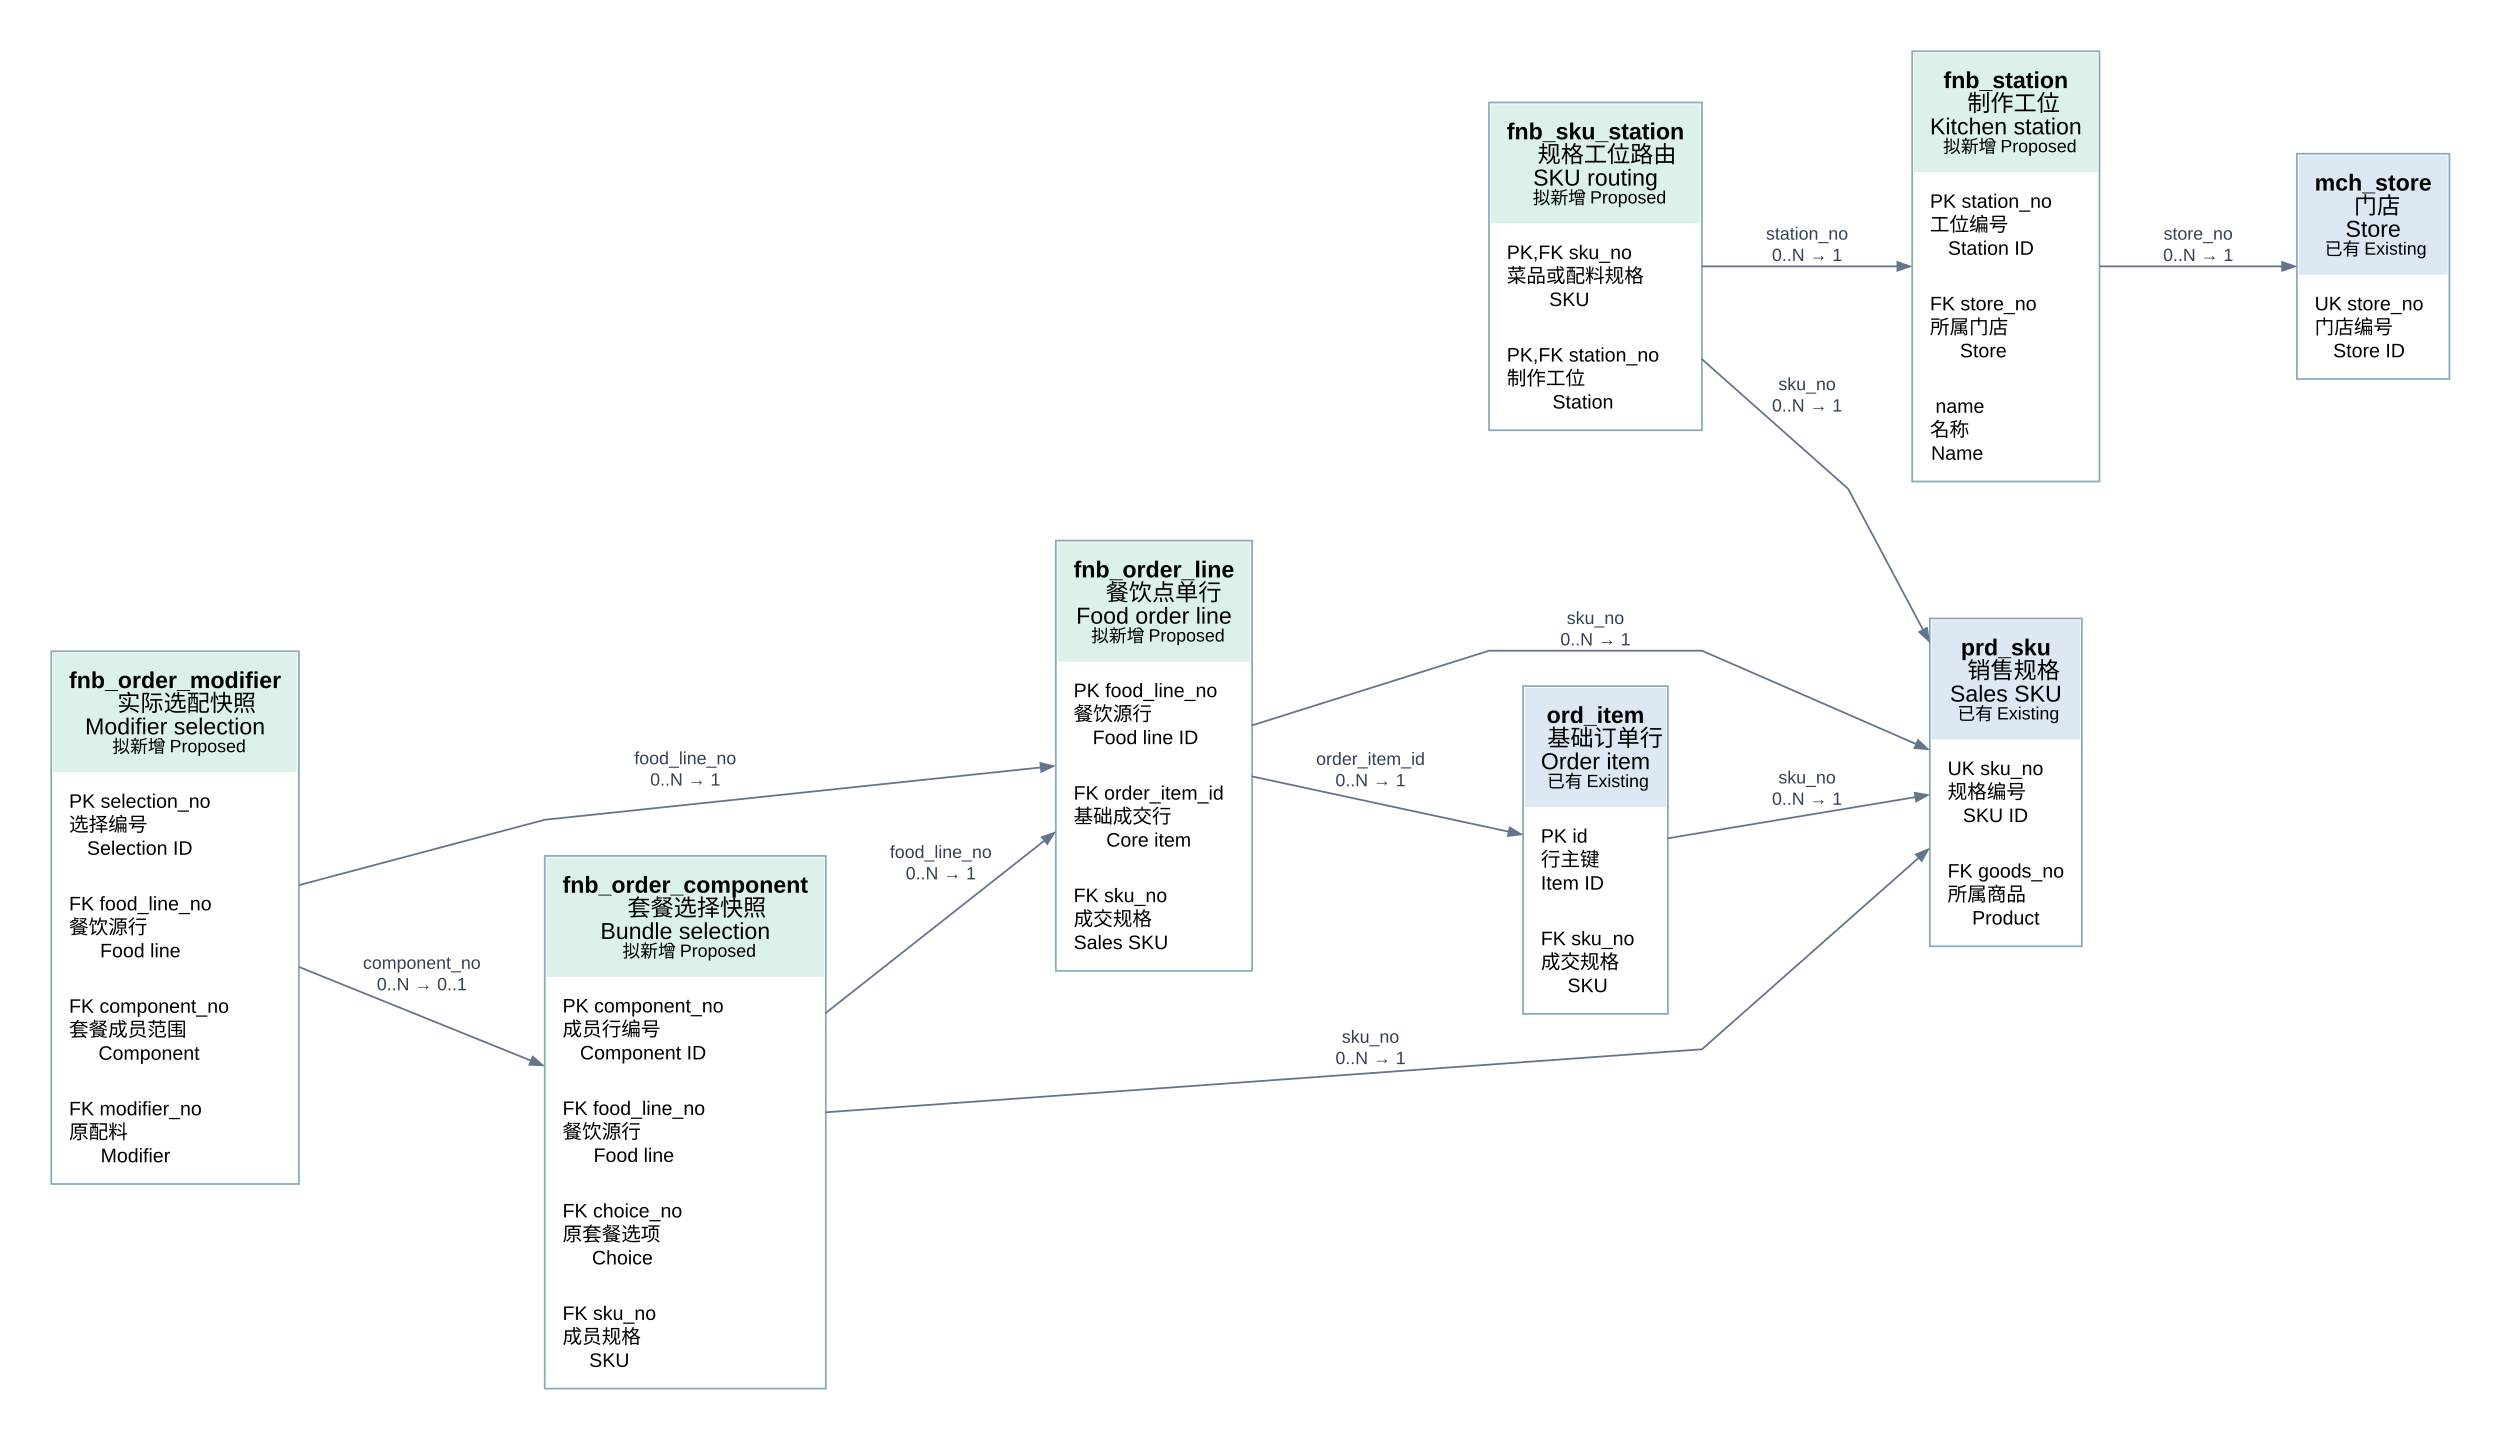
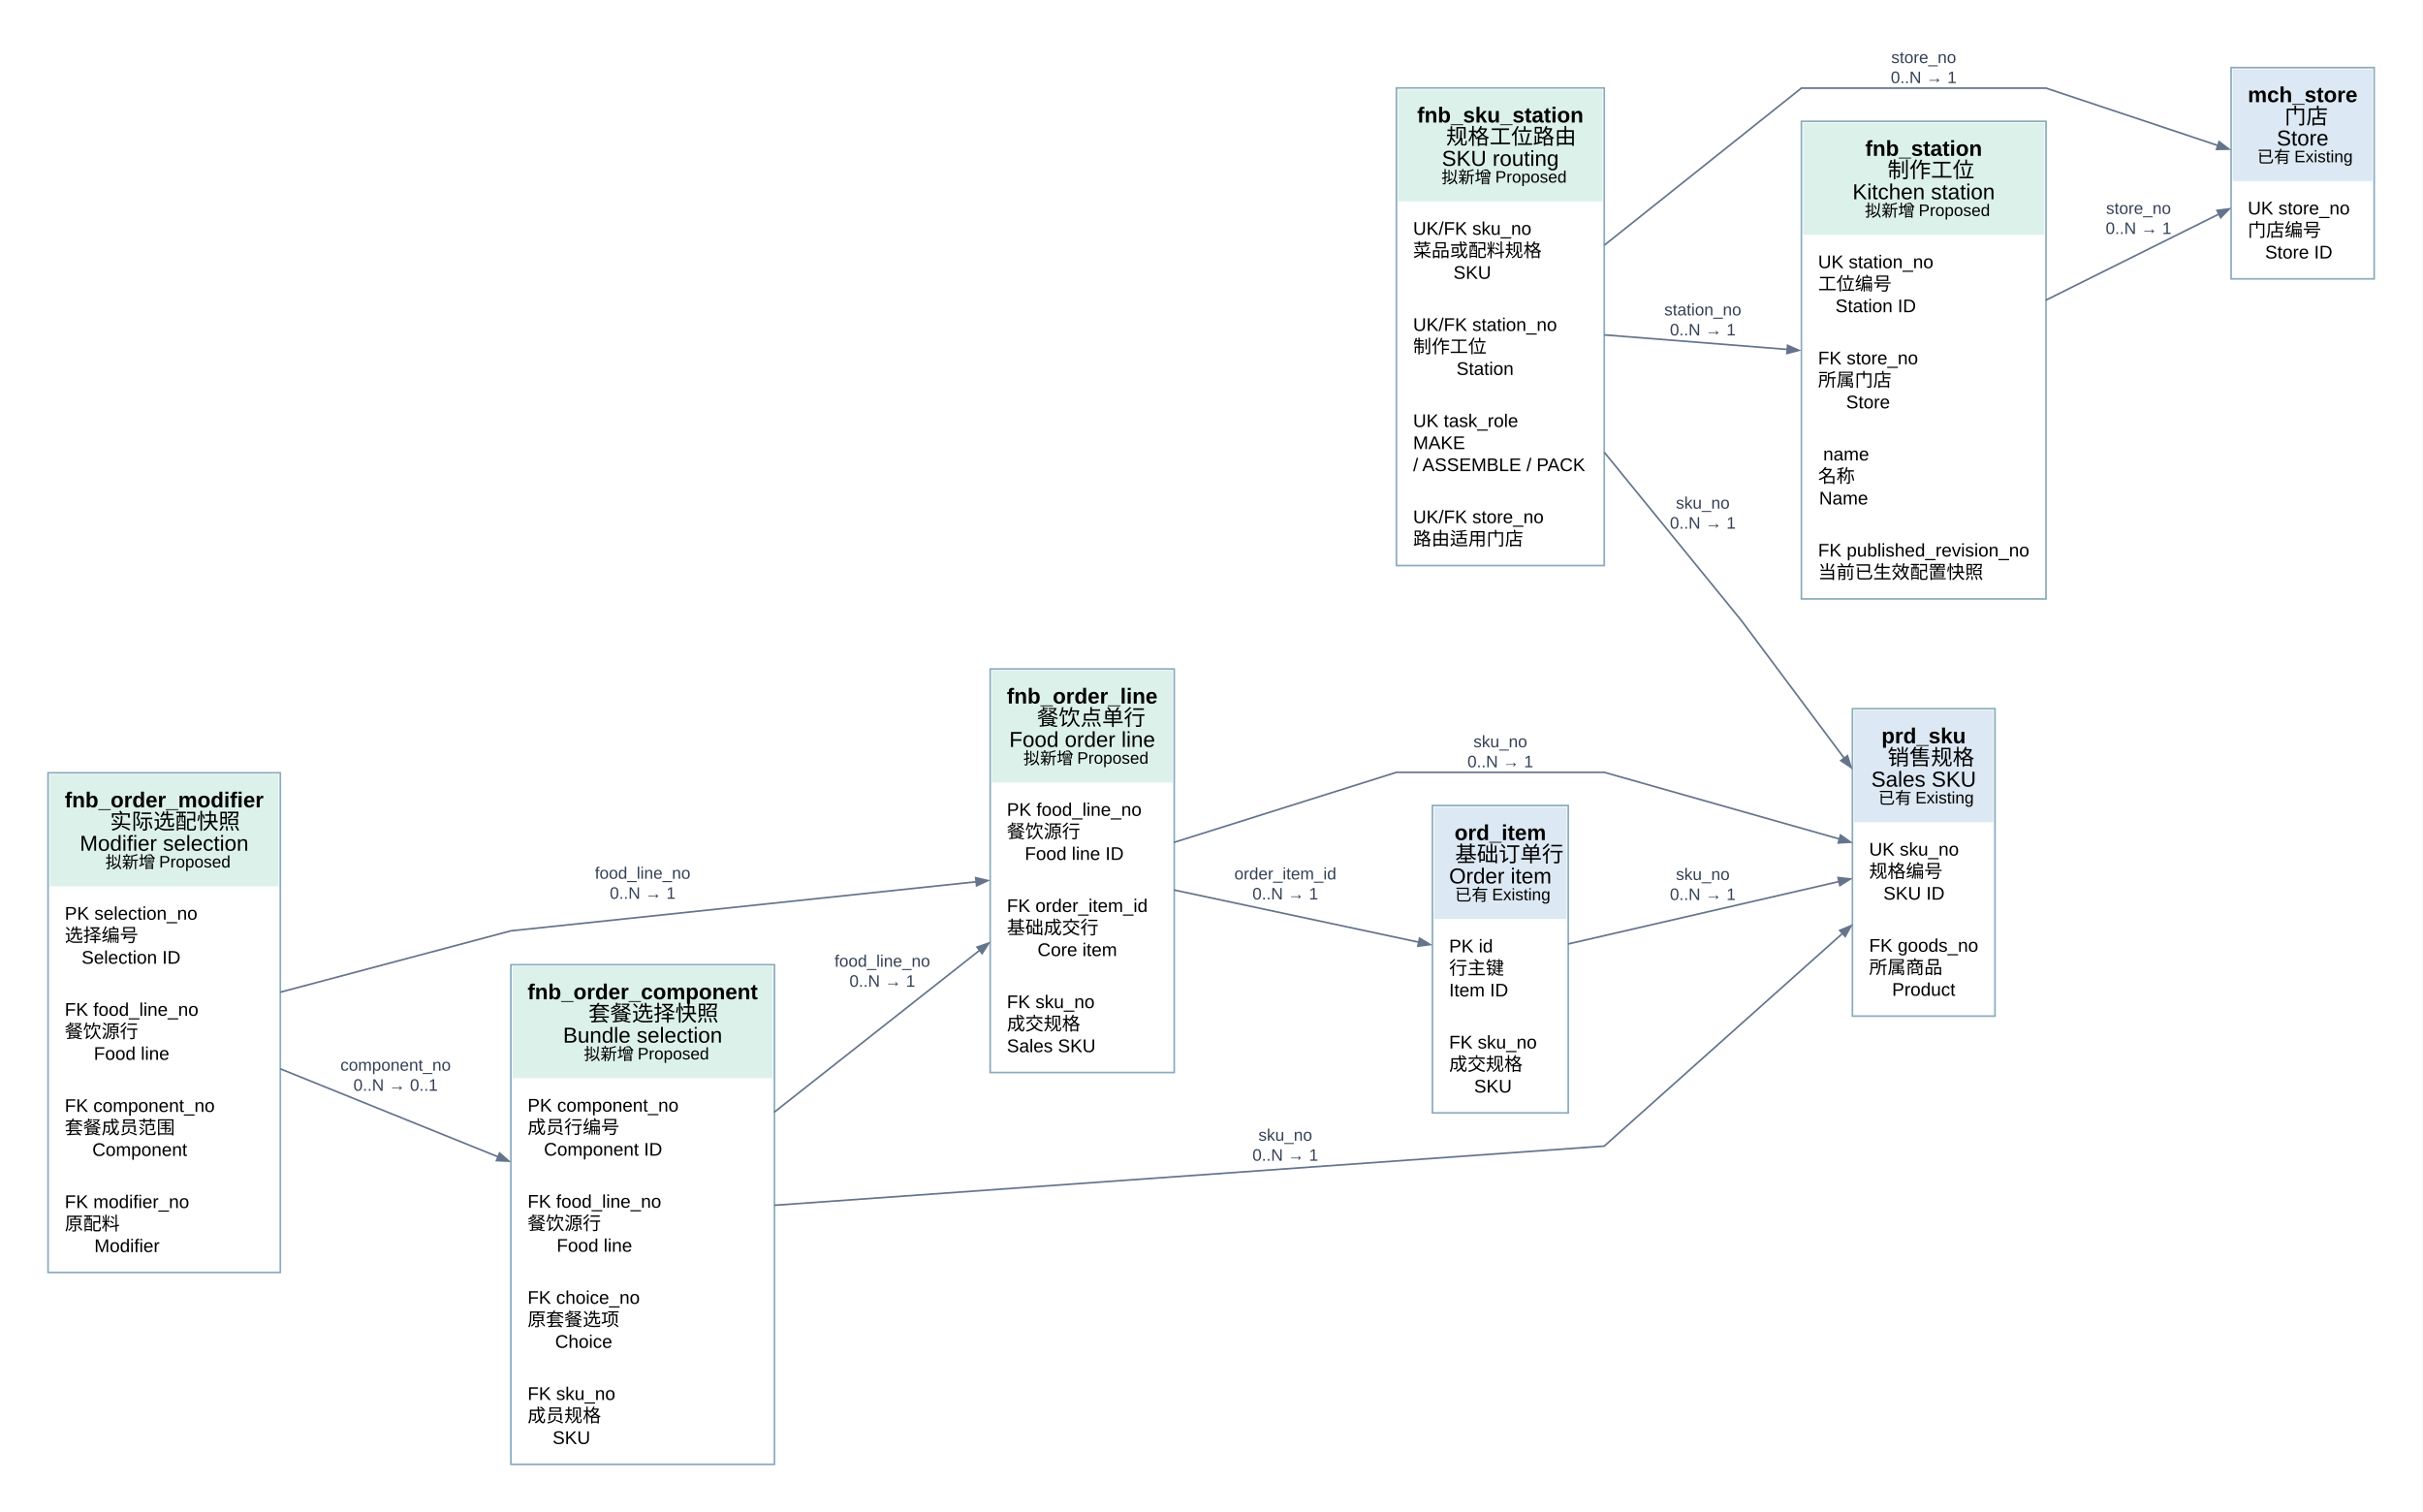
- <svg xmlns="http://www.w3.org/2000/svg" role="img" width="1405pt" height="809pt" viewBox="0.00 0.00 1405.00 809.00">
-   <g id="graph0" class="graph" transform="scale(1 1) rotate(0) translate(28.8 780.4)">
-     <polygon fill="#ffffff" stroke="none" points="-28.8,28.8 -28.8,-780.4 1376.58,-780.4 1376.58,28.8 -28.8,28.8" />
+ <svg xmlns="http://www.w3.org/2000/svg" role="img" width="1452pt" height="906pt" viewBox="0.00 0.00 1452.00 906.00">
+   <g id="graph0" class="graph" transform="scale(1 1) rotate(0) translate(28.8 877.5)">
+     <polygon fill="#ffffff" stroke="none" points="-28.8,28.8 -28.8,-877.5 1422.74,-877.5 1422.74,28.8 -28.8,28.8" />
    <g id="node1" class="node">
-       <polygon fill="none" stroke="#8aabbc" points="1262.03,-567.4 1262.03,-694 1347.78,-694 1347.78,-567.4 1262.03,-567.4" />
-       <polygon fill="#dce8f3" stroke="none" points="1263.03,-626 1263.03,-693 1346.78,-693 1346.78,-626 1263.03,-626" />
-       <text xml:space="preserve" text-anchor="start" x="1272.03" y="-673.3" font-family="Arial" font-weight="bold" font-size="13.00">mch_store</text>
-       <text xml:space="preserve" text-anchor="start" x="1294.07" y="-660.3" font-family="Arial" font-size="13.00">门店</text>
-       <text xml:space="preserve" text-anchor="start" x="1289.37" y="-647.3" font-family="Arial" font-size="13.00">Store</text>
-       <text xml:space="preserve" text-anchor="start" x="1277.68" y="-637" font-family="Arial" font-size="10.00">已有 Existing</text>
-       <text xml:space="preserve" text-anchor="start" x="1272.03" y="-606" font-family="Arial" font-size="11.00">UK store_no</text>
-       <text xml:space="preserve" text-anchor="start" x="1272.03" y="-592.8" font-family="Arial" font-size="11.00">门店编号</text>
-       <text xml:space="preserve" text-anchor="start" x="1282.43" y="-579.6" font-family="Arial" font-size="11.00">Store ID</text>
+       <polygon fill="none" stroke="#8aabbc" points="1308.19,-710.4 1308.19,-837 1393.94,-837 1393.94,-710.4 1308.19,-710.4" />
+       <polygon fill="#dce8f3" stroke="none" points="1309.19,-769 1309.19,-836 1392.94,-836 1392.94,-769 1309.19,-769" />
+       <text xml:space="preserve" text-anchor="start" x="1318.19" y="-816.3" font-family="Arial" font-weight="bold" font-size="13.00">mch_store</text>
+       <text xml:space="preserve" text-anchor="start" x="1340.23" y="-803.3" font-family="Arial" font-size="13.00">门店</text>
+       <text xml:space="preserve" text-anchor="start" x="1335.53" y="-790.3" font-family="Arial" font-size="13.00">Store</text>
+       <text xml:space="preserve" text-anchor="start" x="1323.84" y="-780" font-family="Arial" font-size="10.00">已有 Existing</text>
+       <text xml:space="preserve" text-anchor="start" x="1318.19" y="-749" font-family="Arial" font-size="11.00">UK store_no</text>
+       <text xml:space="preserve" text-anchor="start" x="1318.19" y="-735.8" font-family="Arial" font-size="11.00">门店编号</text>
+       <text xml:space="preserve" text-anchor="start" x="1328.59" y="-722.6" font-family="Arial" font-size="11.00">Store ID</text>
    </g>
    <g id="node2" class="node">
-       <polygon fill="none" stroke="#8aabbc" points="1055.76,-248.6 1055.76,-432.8 1141.2,-432.8 1141.2,-248.6 1055.76,-248.6" />
-       <polygon fill="#dce8f3" stroke="none" points="1056.76,-364.8 1056.76,-431.8 1140.2,-431.8 1140.2,-364.8 1056.76,-364.8" />
-       <text xml:space="preserve" text-anchor="start" x="1073.2" y="-412.1" font-family="Arial" font-weight="bold" font-size="13.00">prd_sku</text>
-       <text xml:space="preserve" text-anchor="start" x="1076.81" y="-399.1" font-family="Arial" font-size="13.00">销售规格</text>
-       <text xml:space="preserve" text-anchor="start" x="1067.05" y="-386.1" font-family="Arial" font-size="13.00">Sales SKU</text>
-       <text xml:space="preserve" text-anchor="start" x="1071.25" y="-375.8" font-family="Arial" font-size="10.00">已有 Existing</text>
-       <text xml:space="preserve" text-anchor="start" x="1065.76" y="-344.8" font-family="Arial" font-size="11.00">UK sku_no</text>
-       <text xml:space="preserve" text-anchor="start" x="1065.76" y="-331.6" font-family="Arial" font-size="11.00">规格编号</text>
-       <text xml:space="preserve" text-anchor="start" x="1074.33" y="-318.4" font-family="Arial" font-size="11.00">SKU ID</text>
-       <text xml:space="preserve" text-anchor="start" x="1065.76" y="-287.2" font-family="Arial" font-size="11.00">FK goods_no</text>
-       <text xml:space="preserve" text-anchor="start" x="1065.76" y="-274" font-family="Arial" font-size="11.00">所属商品</text>
-       <text xml:space="preserve" text-anchor="start" x="1079.53" y="-260.8" font-family="Arial" font-size="11.00">Product</text>
+       <polygon fill="none" stroke="#8aabbc" points="1081.27,-268.6 1081.27,-452.8 1166.71,-452.8 1166.71,-268.6 1081.27,-268.6" />
+       <polygon fill="#dce8f3" stroke="none" points="1082.27,-384.8 1082.27,-451.8 1165.71,-451.8 1165.71,-384.8 1082.27,-384.8" />
+       <text xml:space="preserve" text-anchor="start" x="1098.7" y="-432.1" font-family="Arial" font-weight="bold" font-size="13.00">prd_sku</text>
+       <text xml:space="preserve" text-anchor="start" x="1102.32" y="-419.1" font-family="Arial" font-size="13.00">销售规格</text>
+       <text xml:space="preserve" text-anchor="start" x="1092.56" y="-406.1" font-family="Arial" font-size="13.00">Sales SKU</text>
+       <text xml:space="preserve" text-anchor="start" x="1096.76" y="-395.8" font-family="Arial" font-size="10.00">已有 Existing</text>
+       <text xml:space="preserve" text-anchor="start" x="1091.27" y="-364.8" font-family="Arial" font-size="11.00">UK sku_no</text>
+       <text xml:space="preserve" text-anchor="start" x="1091.27" y="-351.6" font-family="Arial" font-size="11.00">规格编号</text>
+       <text xml:space="preserve" text-anchor="start" x="1099.84" y="-338.4" font-family="Arial" font-size="11.00">SKU ID</text>
+       <text xml:space="preserve" text-anchor="start" x="1091.27" y="-307.2" font-family="Arial" font-size="11.00">FK goods_no</text>
+       <text xml:space="preserve" text-anchor="start" x="1091.27" y="-294" font-family="Arial" font-size="11.00">所属商品</text>
+       <text xml:space="preserve" text-anchor="start" x="1105.03" y="-280.8" font-family="Arial" font-size="11.00">Product</text>
    </g>
    <g id="node3" class="node">
-       <polygon fill="none" stroke="#8aabbc" points="827.15,-210.6 827.15,-394.8 908.55,-394.8 908.55,-210.6 827.15,-210.6" />
-       <polygon fill="#dce8f3" stroke="none" points="828.15,-326.8 828.15,-393.8 907.55,-393.8 907.55,-326.8 828.15,-326.8" />
-       <text xml:space="preserve" text-anchor="start" x="840.4" y="-374.1" font-family="Arial" font-weight="bold" font-size="13.00">ord_item</text>
-       <text xml:space="preserve" text-anchor="start" x="840.77" y="-361.1" font-family="Arial" font-size="13.00">基础订单行</text>
-       <text xml:space="preserve" text-anchor="start" x="837.15" y="-348.1" font-family="Arial" font-size="13.00">Order item</text>
-       <text xml:space="preserve" text-anchor="start" x="840.62" y="-337.8" font-family="Arial" font-size="10.00">已有 Existing</text>
-       <text xml:space="preserve" text-anchor="start" x="837.15" y="-306.8" font-family="Arial" font-size="11.00">PK id</text>
-       <text xml:space="preserve" text-anchor="start" x="837.15" y="-293.6" font-family="Arial" font-size="11.00">行主键</text>
-       <text xml:space="preserve" text-anchor="start" x="837.15" y="-280.4" font-family="Arial" font-size="11.00">Item ID</text>
-       <text xml:space="preserve" text-anchor="start" x="837.15" y="-249.2" font-family="Arial" font-size="11.00">FK sku_no</text>
-       <text xml:space="preserve" text-anchor="start" x="837.15" y="-236" font-family="Arial" font-size="11.00">成交规格</text>
-       <text xml:space="preserve" text-anchor="start" x="852.14" y="-222.8" font-family="Arial" font-size="11.00">SKU</text>
+       <polygon fill="none" stroke="#8aabbc" points="829.58,-210.6 829.58,-394.8 910.98,-394.8 910.98,-210.6 829.58,-210.6" />
+       <polygon fill="#dce8f3" stroke="none" points="830.58,-326.8 830.58,-393.8 909.98,-393.8 909.98,-326.8 830.58,-326.8" />
+       <text xml:space="preserve" text-anchor="start" x="842.83" y="-374.1" font-family="Arial" font-weight="bold" font-size="13.00">ord_item</text>
+       <text xml:space="preserve" text-anchor="start" x="843.19" y="-361.1" font-family="Arial" font-size="13.00">基础订单行</text>
+       <text xml:space="preserve" text-anchor="start" x="839.58" y="-348.1" font-family="Arial" font-size="13.00">Order item</text>
+       <text xml:space="preserve" text-anchor="start" x="843.05" y="-337.8" font-family="Arial" font-size="10.00">已有 Existing</text>
+       <text xml:space="preserve" text-anchor="start" x="839.58" y="-306.8" font-family="Arial" font-size="11.00">PK id</text>
+       <text xml:space="preserve" text-anchor="start" x="839.58" y="-293.6" font-family="Arial" font-size="11.00">行主键</text>
+       <text xml:space="preserve" text-anchor="start" x="839.58" y="-280.4" font-family="Arial" font-size="11.00">Item ID</text>
+       <text xml:space="preserve" text-anchor="start" x="839.58" y="-249.2" font-family="Arial" font-size="11.00">FK sku_no</text>
+       <text xml:space="preserve" text-anchor="start" x="839.58" y="-236" font-family="Arial" font-size="11.00">成交规格</text>
+       <text xml:space="preserve" text-anchor="start" x="854.56" y="-222.8" font-family="Arial" font-size="11.00">SKU</text>
    </g>
    <g id="edge1" class="edge">
-       <path fill="none" stroke="#64748b" d="M908.42,-309.28C947.04,-315.69 1005.93,-325.48 1047.71,-332.43" />
-       <polygon fill="#64748b" stroke="#64748b" points="1047.29,-334.84 1054.6,-333.57 1048.09,-330.01 1047.29,-334.84" />
-       <text xml:space="preserve" text-anchor="middle" x="986.77" y="-340.1" font-family="Arial" font-size="10.00" fill="#334155">sku_no</text>
-       <text xml:space="preserve" text-anchor="middle" x="986.77" y="-328.1" font-family="Arial" font-size="10.00" fill="#334155">0..N → 1</text>
+       <path fill="none" stroke="#64748b" d="M910.89,-311.83C954.86,-321.96 1025.9,-338.33 1073.5,-349.3" />
+       <polygon fill="#64748b" stroke="#64748b" points="1072.67,-351.62 1080.05,-350.8 1073.77,-346.85 1072.67,-351.62" />
+       <text xml:space="preserve" text-anchor="middle" x="991.62" y="-350.17" font-family="Arial" font-size="10.00" fill="#334155">sku_no</text>
+       <text xml:space="preserve" text-anchor="middle" x="991.62" y="-338.17" font-family="Arial" font-size="10.00" fill="#334155">0..N → 1</text>
    </g>
    <g id="node4" class="node">
-       <polygon fill="none" stroke="#8aabbc" points="1045.84,-509.8 1045.84,-751.6 1151.12,-751.6 1151.12,-509.8 1045.84,-509.8" />
-       <polygon fill="#dcf1ea" stroke="none" points="1046.84,-683.6 1046.84,-750.6 1150.12,-750.6 1150.12,-683.6 1046.84,-683.6" />
-       <text xml:space="preserve" text-anchor="start" x="1063.45" y="-730.9" font-family="Arial" font-weight="bold" font-size="13.00">fnb_station</text>
-       <text xml:space="preserve" text-anchor="start" x="1076.81" y="-717.9" font-family="Arial" font-size="13.00">制作工位</text>
-       <text xml:space="preserve" text-anchor="start" x="1055.84" y="-704.9" font-family="Arial" font-size="13.00">Kitchen station</text>
-       <text xml:space="preserve" text-anchor="start" x="1063.19" y="-694.6" font-family="Arial" font-size="10.00">拟新增 Proposed</text>
-       <text xml:space="preserve" text-anchor="start" x="1055.84" y="-663.6" font-family="Arial" font-size="11.00">PK station_no</text>
-       <text xml:space="preserve" text-anchor="start" x="1055.84" y="-650.4" font-family="Arial" font-size="11.00">工位编号</text>
-       <text xml:space="preserve" text-anchor="start" x="1065.94" y="-637.2" font-family="Arial" font-size="11.00">Station ID</text>
-       <text xml:space="preserve" text-anchor="start" x="1055.84" y="-606" font-family="Arial" font-size="11.00">FK store_no</text>
-       <text xml:space="preserve" text-anchor="start" x="1055.84" y="-592.8" font-family="Arial" font-size="11.00">所属门店</text>
-       <text xml:space="preserve" text-anchor="start" x="1072.66" y="-579.6" font-family="Arial" font-size="11.00">Store</text>
-       <text xml:space="preserve" text-anchor="start" x="1055.84" y="-548.4" font-family="Arial" font-size="11.00"> name</text>
-       <text xml:space="preserve" text-anchor="start" x="1055.84" y="-535.2" font-family="Arial" font-size="11.00">名称</text>
-       <text xml:space="preserve" text-anchor="start" x="1056.46" y="-522" font-family="Arial" font-size="11.00">Name</text>
+       <polygon fill="none" stroke="#8aabbc" points="1050.7,-518.6 1050.7,-804.8 1197.28,-804.8 1197.28,-518.6 1050.7,-518.6" />
+       <polygon fill="#dcf1ea" stroke="none" points="1051.7,-736.8 1051.7,-803.8 1196.28,-803.8 1196.28,-736.8 1051.7,-736.8" />
+       <text xml:space="preserve" text-anchor="start" x="1088.96" y="-784.1" font-family="Arial" font-weight="bold" font-size="13.00">fnb_station</text>
+       <text xml:space="preserve" text-anchor="start" x="1102.32" y="-771.1" font-family="Arial" font-size="13.00">制作工位</text>
+       <text xml:space="preserve" text-anchor="start" x="1081.35" y="-758.1" font-family="Arial" font-size="13.00">Kitchen station</text>
+       <text xml:space="preserve" text-anchor="start" x="1088.69" y="-747.8" font-family="Arial" font-size="10.00">拟新增 Proposed</text>
+       <text xml:space="preserve" text-anchor="start" x="1060.7" y="-716.8" font-family="Arial" font-size="11.00">UK station_no</text>
+       <text xml:space="preserve" text-anchor="start" x="1060.7" y="-703.6" font-family="Arial" font-size="11.00">工位编号</text>
+       <text xml:space="preserve" text-anchor="start" x="1071.1" y="-690.4" font-family="Arial" font-size="11.00">Station ID</text>
+       <text xml:space="preserve" text-anchor="start" x="1060.7" y="-659.2" font-family="Arial" font-size="11.00">FK store_no</text>
+       <text xml:space="preserve" text-anchor="start" x="1060.7" y="-646" font-family="Arial" font-size="11.00">所属门店</text>
+       <text xml:space="preserve" text-anchor="start" x="1077.51" y="-632.8" font-family="Arial" font-size="11.00">Store</text>
+       <text xml:space="preserve" text-anchor="start" x="1060.7" y="-601.6" font-family="Arial" font-size="11.00"> name</text>
+       <text xml:space="preserve" text-anchor="start" x="1060.7" y="-588.4" font-family="Arial" font-size="11.00">名称</text>
+       <text xml:space="preserve" text-anchor="start" x="1061.31" y="-575.2" font-family="Arial" font-size="11.00">Name</text>
+       <text xml:space="preserve" text-anchor="start" x="1060.7" y="-544" font-family="Arial" font-size="11.00">FK published_revision_no</text>
+       <text xml:space="preserve" text-anchor="start" x="1060.7" y="-530.8" font-family="Arial" font-size="11.00">当前已生效配置快照</text>
    </g>
    <g id="edge2" class="edge">
-       <path fill="none" stroke="#64748b" d="M1151.07,-630.7C1182.66,-630.7 1222.89,-630.7 1254.15,-630.7" />
-       <polygon fill="#64748b" stroke="#64748b" points="1253.79,-633.15 1260.79,-630.7 1253.79,-628.25 1253.79,-633.15" />
-       <text xml:space="preserve" text-anchor="middle" x="1206.58" y="-645.7" font-family="Arial" font-size="10.00" fill="#334155">store_no</text>
-       <text xml:space="preserve" text-anchor="middle" x="1206.58" y="-633.7" font-family="Arial" font-size="10.00" fill="#334155">0..N → 1</text>
+       <path fill="none" stroke="#64748b" d="M1197.13,-697.6C1231.04,-714.47 1270.58,-734.14 1300.96,-749.26" />
+       <polygon fill="#64748b" stroke="#64748b" points="1299.76,-751.4 1307.12,-752.33 1301.95,-747.02 1299.76,-751.4" />
+       <text xml:space="preserve" text-anchor="middle" x="1252.74" y="-749.28" font-family="Arial" font-size="10.00" fill="#334155">store_no</text>
+       <text xml:space="preserve" text-anchor="middle" x="1252.74" y="-737.28" font-family="Arial" font-size="10.00" fill="#334155">0..N → 1</text>
    </g>
    <g id="node5" class="node">
-       <polygon fill="none" stroke="#8aabbc" points="808.01,-538.6 808.01,-722.8 927.7,-722.8 927.7,-538.6 808.01,-538.6" />
-       <polygon fill="#dcf1ea" stroke="none" points="809.01,-654.8 809.01,-721.8 926.7,-721.8 926.7,-654.8 809.01,-654.8" />
-       <text xml:space="preserve" text-anchor="start" x="818.01" y="-702.1" font-family="Arial" font-weight="bold" font-size="13.00">fnb_sku_station</text>
-       <text xml:space="preserve" text-anchor="start" x="835.35" y="-689.1" font-family="Arial" font-size="13.00">规格工位路由</text>
-       <text xml:space="preserve" text-anchor="start" x="832.81" y="-676.1" font-family="Arial" font-size="13.00">SKU routing</text>
-       <text xml:space="preserve" text-anchor="start" x="832.56" y="-665.8" font-family="Arial" font-size="10.00">拟新增 Proposed</text>
-       <text xml:space="preserve" text-anchor="start" x="818.01" y="-634.8" font-family="Arial" font-size="11.00">PK,FK sku_no</text>
-       <text xml:space="preserve" text-anchor="start" x="818.01" y="-621.6" font-family="Arial" font-size="11.00">菜品或配料规格</text>
-       <text xml:space="preserve" text-anchor="start" x="841.86" y="-608.4" font-family="Arial" font-size="11.00">SKU</text>
-       <text xml:space="preserve" text-anchor="start" x="818.01" y="-577.2" font-family="Arial" font-size="11.00">PK,FK station_no</text>
-       <text xml:space="preserve" text-anchor="start" x="818.01" y="-564" font-family="Arial" font-size="11.00">制作工位</text>
-       <text xml:space="preserve" text-anchor="start" x="843.69" y="-550.8" font-family="Arial" font-size="11.00">Station</text>
+       <polygon fill="none" stroke="#8aabbc" points="808.01,-538.6 808.01,-824.8 932.55,-824.8 932.55,-538.6 808.01,-538.6" />
+       <polygon fill="#dcf1ea" stroke="none" points="809.01,-756.8 809.01,-823.8 931.55,-823.8 931.55,-756.8 809.01,-756.8" />
+       <text xml:space="preserve" text-anchor="start" x="820.44" y="-804.1" font-family="Arial" font-weight="bold" font-size="13.00">fnb_sku_station</text>
+       <text xml:space="preserve" text-anchor="start" x="837.78" y="-791.1" font-family="Arial" font-size="13.00">规格工位路由</text>
+       <text xml:space="preserve" text-anchor="start" x="835.24" y="-778.1" font-family="Arial" font-size="13.00">SKU routing</text>
+       <text xml:space="preserve" text-anchor="start" x="834.99" y="-767.8" font-family="Arial" font-size="10.00">拟新增 Proposed</text>
+       <text xml:space="preserve" text-anchor="start" x="818.01" y="-736.8" font-family="Arial" font-size="11.00">UK/FK sku_no</text>
+       <text xml:space="preserve" text-anchor="start" x="818.01" y="-723.6" font-family="Arial" font-size="11.00">菜品或配料规格</text>
+       <text xml:space="preserve" text-anchor="start" x="842.16" y="-710.4" font-family="Arial" font-size="11.00">SKU</text>
+       <text xml:space="preserve" text-anchor="start" x="818.01" y="-679.2" font-family="Arial" font-size="11.00">UK/FK station_no</text>
+       <text xml:space="preserve" text-anchor="start" x="818.01" y="-666" font-family="Arial" font-size="11.00">制作工位</text>
+       <text xml:space="preserve" text-anchor="start" x="844" y="-652.8" font-family="Arial" font-size="11.00">Station</text>
+       <text xml:space="preserve" text-anchor="start" x="818.01" y="-621.6" font-family="Arial" font-size="11.00">UK task_role</text>
+       <text xml:space="preserve" text-anchor="start" x="818.01" y="-608.4" font-family="Arial" font-size="11.00">MAKE</text>
+       <text xml:space="preserve" text-anchor="start" x="818.01" y="-595.2" font-family="Arial" font-size="11.00">/ ASSEMBLE / PACK</text>
+       <text xml:space="preserve" text-anchor="start" x="818.01" y="-564" font-family="Arial" font-size="11.00">UK/FK store_no</text>
+       <text xml:space="preserve" text-anchor="start" x="818.01" y="-550.8" font-family="Arial" font-size="11.00">路由适用门店</text>
+     </g>
+     <g id="edge5" class="edge">
+       <path fill="none" stroke="#64748b" d="M932.52,-730.51C984.5,-771.94 1050.7,-824.7 1050.7,-824.7 1050.7,-824.7 1197.28,-824.7 1197.28,-824.7 1197.28,-824.7 1255.84,-805.15 1300.45,-790.26" />
+       <polygon fill="#64748b" stroke="#64748b" points="1301.02,-792.66 1306.88,-788.12 1299.47,-788.01 1301.02,-792.66" />
+       <text xml:space="preserve" text-anchor="middle" x="1123.99" y="-839.7" font-family="Arial" font-size="10.00" fill="#334155">store_no</text>
+       <text xml:space="preserve" text-anchor="middle" x="1123.99" y="-827.7" font-family="Arial" font-size="10.00" fill="#334155">0..N → 1</text>
    </g>
    <g id="edge3" class="edge">
-       <path fill="none" stroke="#64748b" d="M927.42,-578.77C966.16,-544.43 1009.84,-505.7 1009.84,-505.7 1009.84,-505.7 1030.65,-466.53 1051.99,-426.35" />
-       <polygon fill="#64748b" stroke="#64748b" points="1054.14,-427.52 1055.26,-420.19 1049.81,-425.22 1054.14,-427.52" />
-       <text xml:space="preserve" text-anchor="middle" x="986.77" y="-561.13" font-family="Arial" font-size="10.00" fill="#334155">sku_no</text>
-       <text xml:space="preserve" text-anchor="middle" x="986.77" y="-549.13" font-family="Arial" font-size="10.00" fill="#334155">0..N → 1</text>
+       <path fill="none" stroke="#64748b" d="M932.52,-606.55C971.5,-558.71 1014.7,-505.7 1014.7,-505.7 1014.7,-505.7 1047.04,-462.39 1076.38,-423.11" />
+       <polygon fill="#64748b" stroke="#64748b" points="1078.3,-424.63 1080.52,-417.56 1074.37,-421.7 1078.3,-424.63" />
+       <text xml:space="preserve" text-anchor="middle" x="991.62" y="-572.71" font-family="Arial" font-size="10.00" fill="#334155">sku_no</text>
+       <text xml:space="preserve" text-anchor="middle" x="991.62" y="-560.71" font-family="Arial" font-size="10.00" fill="#334155">0..N → 1</text>
    </g>
    <g id="edge4" class="edge">
-       <path fill="none" stroke="#64748b" d="M927.43,-630.7C961.22,-630.7 1003.6,-630.7 1037.6,-630.7" />
-       <polygon fill="#64748b" stroke="#64748b" points="1037.54,-633.15 1044.54,-630.7 1037.54,-628.25 1037.54,-633.15" />
-       <text xml:space="preserve" text-anchor="middle" x="986.77" y="-645.7" font-family="Arial" font-size="10.00" fill="#334155">station_no</text>
-       <text xml:space="preserve" text-anchor="middle" x="986.77" y="-633.7" font-family="Arial" font-size="10.00" fill="#334155">0..N → 1</text>
+       <path fill="none" stroke="#64748b" d="M932.53,-676.83C965.54,-674.21 1006.68,-670.94 1042.27,-668.11" />
+       <polygon fill="#64748b" stroke="#64748b" points="1042.42,-670.56 1049.2,-667.56 1042.03,-665.67 1042.42,-670.56" />
+       <text xml:space="preserve" text-anchor="middle" x="991.62" y="-688.49" font-family="Arial" font-size="10.00" fill="#334155">station_no</text>
+       <text xml:space="preserve" text-anchor="middle" x="991.62" y="-676.49" font-family="Arial" font-size="10.00" fill="#334155">0..N → 1</text>
    </g>
    <g id="node6" class="node">
      <polygon fill="none" stroke="#8aabbc" points="564.57,-234.8 564.57,-476.6 674.87,-476.6 674.87,-234.8 564.57,-234.8" />
      <polygon fill="#dcf1ea" stroke="none" points="565.57,-408.6 565.57,-475.6 673.87,-475.6 673.87,-408.6 565.57,-408.6" />
      <text xml:space="preserve" text-anchor="start" x="574.57" y="-455.9" font-family="Arial" font-weight="bold" font-size="13.00">fnb_order_line</text>
      <text xml:space="preserve" text-anchor="start" x="592.63" y="-442.9" font-family="Arial" font-size="13.00">餐饮点单行</text>
      <text xml:space="preserve" text-anchor="start" x="576" y="-429.9" font-family="Arial" font-size="13.00">Food order line</text>
      <text xml:space="preserve" text-anchor="start" x="584.43" y="-419.6" font-family="Arial" font-size="10.00">拟新增 Proposed</text>
      <text xml:space="preserve" text-anchor="start" x="574.57" y="-388.6" font-family="Arial" font-size="11.00">PK food_line_no</text>
      <text xml:space="preserve" text-anchor="start" x="574.57" y="-375.4" font-family="Arial" font-size="11.00">餐饮源行</text>
      <text xml:space="preserve" text-anchor="start" x="585.29" y="-362.2" font-family="Arial" font-size="11.00">Food line ID</text>
      <text xml:space="preserve" text-anchor="start" x="574.57" y="-331" font-family="Arial" font-size="11.00">FK order_item_id</text>
      <text xml:space="preserve" text-anchor="start" x="574.57" y="-317.8" font-family="Arial" font-size="11.00">基础成交行</text>
      <text xml:space="preserve" text-anchor="start" x="592.92" y="-304.6" font-family="Arial" font-size="11.00">Core item</text>
      <text xml:space="preserve" text-anchor="start" x="574.57" y="-273.4" font-family="Arial" font-size="11.00">FK sku_no</text>
      <text xml:space="preserve" text-anchor="start" x="574.57" y="-260.2" font-family="Arial" font-size="11.00">成交规格</text>
      <text xml:space="preserve" text-anchor="start" x="574.57" y="-247" font-family="Arial" font-size="11.00">Sales SKU</text>
    </g>
+     <g id="edge7" class="edge">
+       <path fill="none" stroke="#64748b" d="M674.64,-372.69C729.97,-390.12 808.01,-414.7 808.01,-414.7 808.01,-414.7 932.55,-414.7 932.55,-414.7 932.55,-414.7 1017.13,-390.72 1073.56,-374.72" />
+       <polygon fill="#64748b" stroke="#64748b" points="1074.14,-377.1 1080.21,-372.83 1072.81,-372.38 1074.14,-377.1" />
+       <text xml:space="preserve" text-anchor="middle" x="870.28" y="-429.7" font-family="Arial" font-size="10.00" fill="#334155">sku_no</text>
+       <text xml:space="preserve" text-anchor="middle" x="870.28" y="-417.7" font-family="Arial" font-size="10.00" fill="#334155">0..N → 1</text>
+     </g>
    <g id="edge6" class="edge">
-       <path fill="none" stroke="#64748b" d="M674.64,-372.69C729.97,-390.12 808.01,-414.7 808.01,-414.7 808.01,-414.7 927.7,-414.7 927.7,-414.7 927.7,-414.7 998.25,-383.95 1048.4,-362.09" />
-       <polygon fill="#64748b" stroke="#64748b" points="1049.12,-364.45 1054.56,-359.41 1047.16,-359.96 1049.12,-364.45" />
-       <text xml:space="preserve" text-anchor="middle" x="867.85" y="-429.7" font-family="Arial" font-size="10.00" fill="#334155">sku_no</text>
-       <text xml:space="preserve" text-anchor="middle" x="867.85" y="-417.7" font-family="Arial" font-size="10.00" fill="#334155">0..N → 1</text>
-     </g>
-     <g id="edge5" class="edge">
-       <path fill="none" stroke="#64748b" d="M674.74,-344.07C717.9,-334.78 777.81,-321.87 819.2,-312.96" />
-       <polygon fill="#64748b" stroke="#64748b" points="819.67,-315.37 826,-311.5 818.64,-310.58 819.67,-315.37" />
+       <path fill="none" stroke="#64748b" d="M674.66,-344.2C718.43,-334.87 779.56,-321.83 821.57,-312.87" />
+       <polygon fill="#64748b" stroke="#64748b" points="821.89,-315.31 828.22,-311.46 820.86,-310.52 821.89,-315.31" />
      <text xml:space="preserve" text-anchor="middle" x="741.44" y="-350.51" font-family="Arial" font-size="10.00" fill="#334155">order_item_id</text>
      <text xml:space="preserve" text-anchor="middle" x="741.44" y="-338.51" font-family="Arial" font-size="10.00" fill="#334155">0..N → 1</text>
    </g>
    <g id="node7" class="node">
      <polygon fill="none" stroke="#8aabbc" points="277.35,0 277.35,-299.4 435.3,-299.4 435.3,0 277.35,0" />
      <polygon fill="#dcf1ea" stroke="none" points="278.35,-231.4 278.35,-298.4 434.3,-298.4 434.3,-231.4 278.35,-231.4" />
      <text xml:space="preserve" text-anchor="start" x="287.35" y="-278.7" font-family="Arial" font-weight="bold" font-size="13.00">fnb_order_component</text>
      <text xml:space="preserve" text-anchor="start" x="323.82" y="-265.7" font-family="Arial" font-size="13.00">套餐选择快照</text>
      <text xml:space="preserve" text-anchor="start" x="308.62" y="-252.7" font-family="Arial" font-size="13.00">Bundle selection</text>
      <text xml:space="preserve" text-anchor="start" x="321.03" y="-242.4" font-family="Arial" font-size="10.00">拟新增 Proposed</text>
      <text xml:space="preserve" text-anchor="start" x="287.35" y="-211.4" font-family="Arial" font-size="11.00">PK component_no</text>
      <text xml:space="preserve" text-anchor="start" x="287.35" y="-198.2" font-family="Arial" font-size="11.00">成员行编号</text>
      <text xml:space="preserve" text-anchor="start" x="297.14" y="-185" font-family="Arial" font-size="11.00">Component ID</text>
      <text xml:space="preserve" text-anchor="start" x="287.35" y="-153.8" font-family="Arial" font-size="11.00">FK food_line_no</text>
      <text xml:space="preserve" text-anchor="start" x="287.35" y="-140.6" font-family="Arial" font-size="11.00">餐饮源行</text>
      <text xml:space="preserve" text-anchor="start" x="304.78" y="-127.4" font-family="Arial" font-size="11.00">Food line</text>
      <text xml:space="preserve" text-anchor="start" x="287.35" y="-96.2" font-family="Arial" font-size="11.00">FK choice_no</text>
      <text xml:space="preserve" text-anchor="start" x="287.35" y="-83" font-family="Arial" font-size="11.00">原套餐选项</text>
      <text xml:space="preserve" text-anchor="start" x="303.86" y="-69.8" font-family="Arial" font-size="11.00">Choice</text>
      <text xml:space="preserve" text-anchor="start" x="287.35" y="-38.6" font-family="Arial" font-size="11.00">FK sku_no</text>
      <text xml:space="preserve" text-anchor="start" x="287.35" y="-25.4" font-family="Arial" font-size="11.00">成员规格</text>
      <text xml:space="preserve" text-anchor="start" x="302.33" y="-12.2" font-family="Arial" font-size="11.00">SKU</text>
    </g>
+     <g id="edge9" class="edge">
+       <path fill="none" stroke="#64748b" d="M435.2,-155.25C592.35,-166.45 932.55,-190.7 932.55,-190.7 932.55,-190.7 1019.23,-268.07 1075.63,-318.42" />
+       <polygon fill="#64748b" stroke="#64748b" points="1073.68,-319.97 1080.54,-322.8 1076.95,-316.32 1073.68,-319.97" />
+       <text xml:space="preserve" text-anchor="middle" x="741.44" y="-193.93" font-family="Arial" font-size="10.00" fill="#334155">sku_no</text>
+       <text xml:space="preserve" text-anchor="middle" x="741.44" y="-181.93" font-family="Arial" font-size="10.00" fill="#334155">0..N → 1</text>
+     </g>
    <g id="edge8" class="edge">
-       <path fill="none" stroke="#64748b" d="M435.14,-155.29C591.22,-166.51 927.7,-190.7 927.7,-190.7 927.7,-190.7 999.42,-254.06 1049.63,-298.42" />
-       <polygon fill="#64748b" stroke="#64748b" points="1047.94,-300.21 1054.81,-303 1051.19,-296.53 1047.94,-300.21" />
-       <text xml:space="preserve" text-anchor="middle" x="741.44" y="-194.36" font-family="Arial" font-size="10.00" fill="#334155">sku_no</text>
-       <text xml:space="preserve" text-anchor="middle" x="741.44" y="-182.36" font-family="Arial" font-size="10.00" fill="#334155">0..N → 1</text>
-     </g>
-     <g id="edge7" class="edge">
      <path fill="none" stroke="#64748b" d="M435.04,-210.95C474.59,-242.12 521.93,-279.42 558.65,-308.36" />
      <polygon fill="#64748b" stroke="#64748b" points="556.71,-309.95 563.72,-312.35 559.74,-306.1 556.71,-309.95" />
      <text xml:space="preserve" text-anchor="middle" x="499.94" y="-298.19" font-family="Arial" font-size="10.00" fill="#334155">food_line_no</text>
      <text xml:space="preserve" text-anchor="middle" x="499.94" y="-286.19" font-family="Arial" font-size="10.00" fill="#334155">0..N → 1</text>
    </g>
    <g id="node8" class="node">
      <polygon fill="none" stroke="#8aabbc" points="0,-115 0,-414.4 139.18,-414.4 139.18,-115 0,-115" />
      <polygon fill="#dcf1ea" stroke="none" points="1,-346.4 1,-413.4 138.18,-413.4 138.18,-346.4 1,-346.4" />
      <text xml:space="preserve" text-anchor="start" x="10" y="-393.7" font-family="Arial" font-weight="bold" font-size="13.00">fnb_order_modifier</text>
      <text xml:space="preserve" text-anchor="start" x="37.09" y="-380.7" font-family="Arial" font-size="13.00">实际选配快照</text>
      <text xml:space="preserve" text-anchor="start" x="19.01" y="-367.7" font-family="Arial" font-size="13.00">Modifier selection</text>
      <text xml:space="preserve" text-anchor="start" x="34.3" y="-357.4" font-family="Arial" font-size="10.00">拟新增 Proposed</text>
      <text xml:space="preserve" text-anchor="start" x="10" y="-326.4" font-family="Arial" font-size="11.00">PK selection_no</text>
      <text xml:space="preserve" text-anchor="start" x="10" y="-313.2" font-family="Arial" font-size="11.00">选择编号</text>
      <text xml:space="preserve" text-anchor="start" x="20.09" y="-300" font-family="Arial" font-size="11.00">Selection ID</text>
      <text xml:space="preserve" text-anchor="start" x="10" y="-268.8" font-family="Arial" font-size="11.00">FK food_line_no</text>
      <text xml:space="preserve" text-anchor="start" x="10" y="-255.6" font-family="Arial" font-size="11.00">餐饮源行</text>
      <text xml:space="preserve" text-anchor="start" x="27.43" y="-242.4" font-family="Arial" font-size="11.00">Food line</text>
      <text xml:space="preserve" text-anchor="start" x="10" y="-211.2" font-family="Arial" font-size="11.00">FK component_no</text>
      <text xml:space="preserve" text-anchor="start" x="10" y="-198" font-family="Arial" font-size="11.00">套餐成员范围</text>
      <text xml:space="preserve" text-anchor="start" x="26.51" y="-184.8" font-family="Arial" font-size="11.00">Component</text>
      <text xml:space="preserve" text-anchor="start" x="10" y="-153.6" font-family="Arial" font-size="11.00">FK modifier_no</text>
      <text xml:space="preserve" text-anchor="start" x="10" y="-140.4" font-family="Arial" font-size="11.00">原配料</text>
      <text xml:space="preserve" text-anchor="start" x="27.73" y="-127.2" font-family="Arial" font-size="11.00">Modifier</text>
    </g>
-     <g id="edge9" class="edge">
+     <g id="edge10" class="edge">
      <path fill="none" stroke="#64748b" d="M139.15,-282.94C199.33,-298.95 277.35,-319.7 277.35,-319.7 277.35,-319.7 457.7,-338.72 556.23,-349.11" />
      <polygon fill="#64748b" stroke="#64748b" points="555.91,-351.54 563.13,-349.84 556.42,-346.67 555.91,-351.54" />
      <text xml:space="preserve" text-anchor="middle" x="356.32" y="-350.9" font-family="Arial" font-size="10.00" fill="#334155">food_line_no</text>
      <text xml:space="preserve" text-anchor="middle" x="356.32" y="-338.9" font-family="Arial" font-size="10.00" fill="#334155">0..N → 1</text>
    </g>
-     <g id="edge10" class="edge">
+     <g id="edge11" class="edge">
      <path fill="none" stroke="#64748b" d="M139.15,-237.01C178.42,-221.15 228.05,-201.1 269.85,-184.22" />
      <polygon fill="#64748b" stroke="#64748b" points="270.58,-186.57 276.15,-181.68 268.74,-182.03 270.58,-186.57" />
      <text xml:space="preserve" text-anchor="middle" x="208.26" y="-235.88" font-family="Arial" font-size="10.00" fill="#334155">component_no</text>
      <text xml:space="preserve" text-anchor="middle" x="208.26" y="-223.88" font-family="Arial" font-size="10.00" fill="#334155">0..N → 0..1</text>
    </g>
  </g>
</svg>
